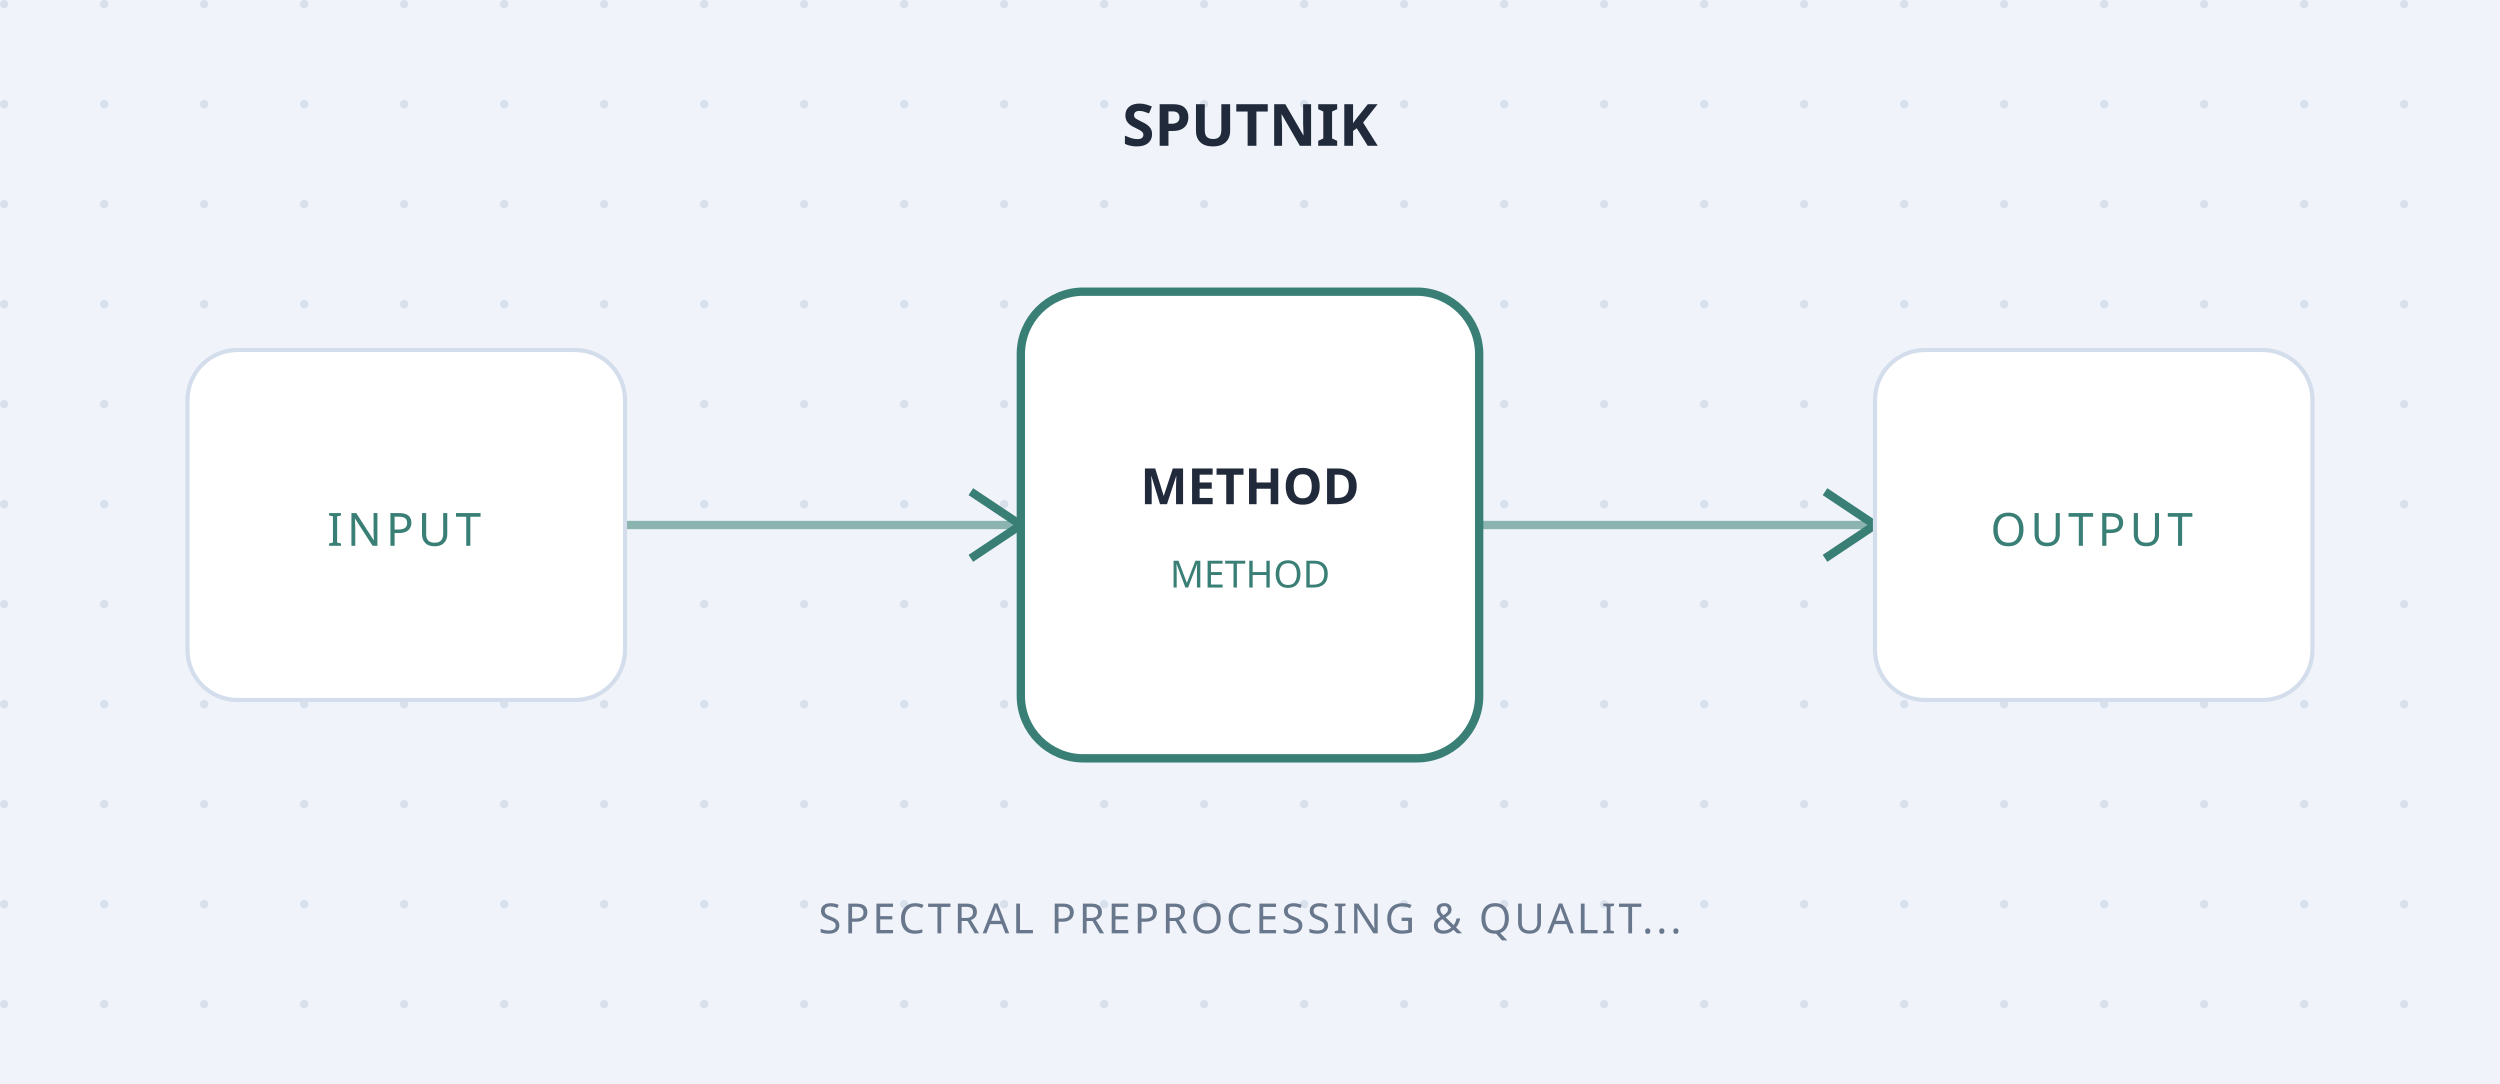
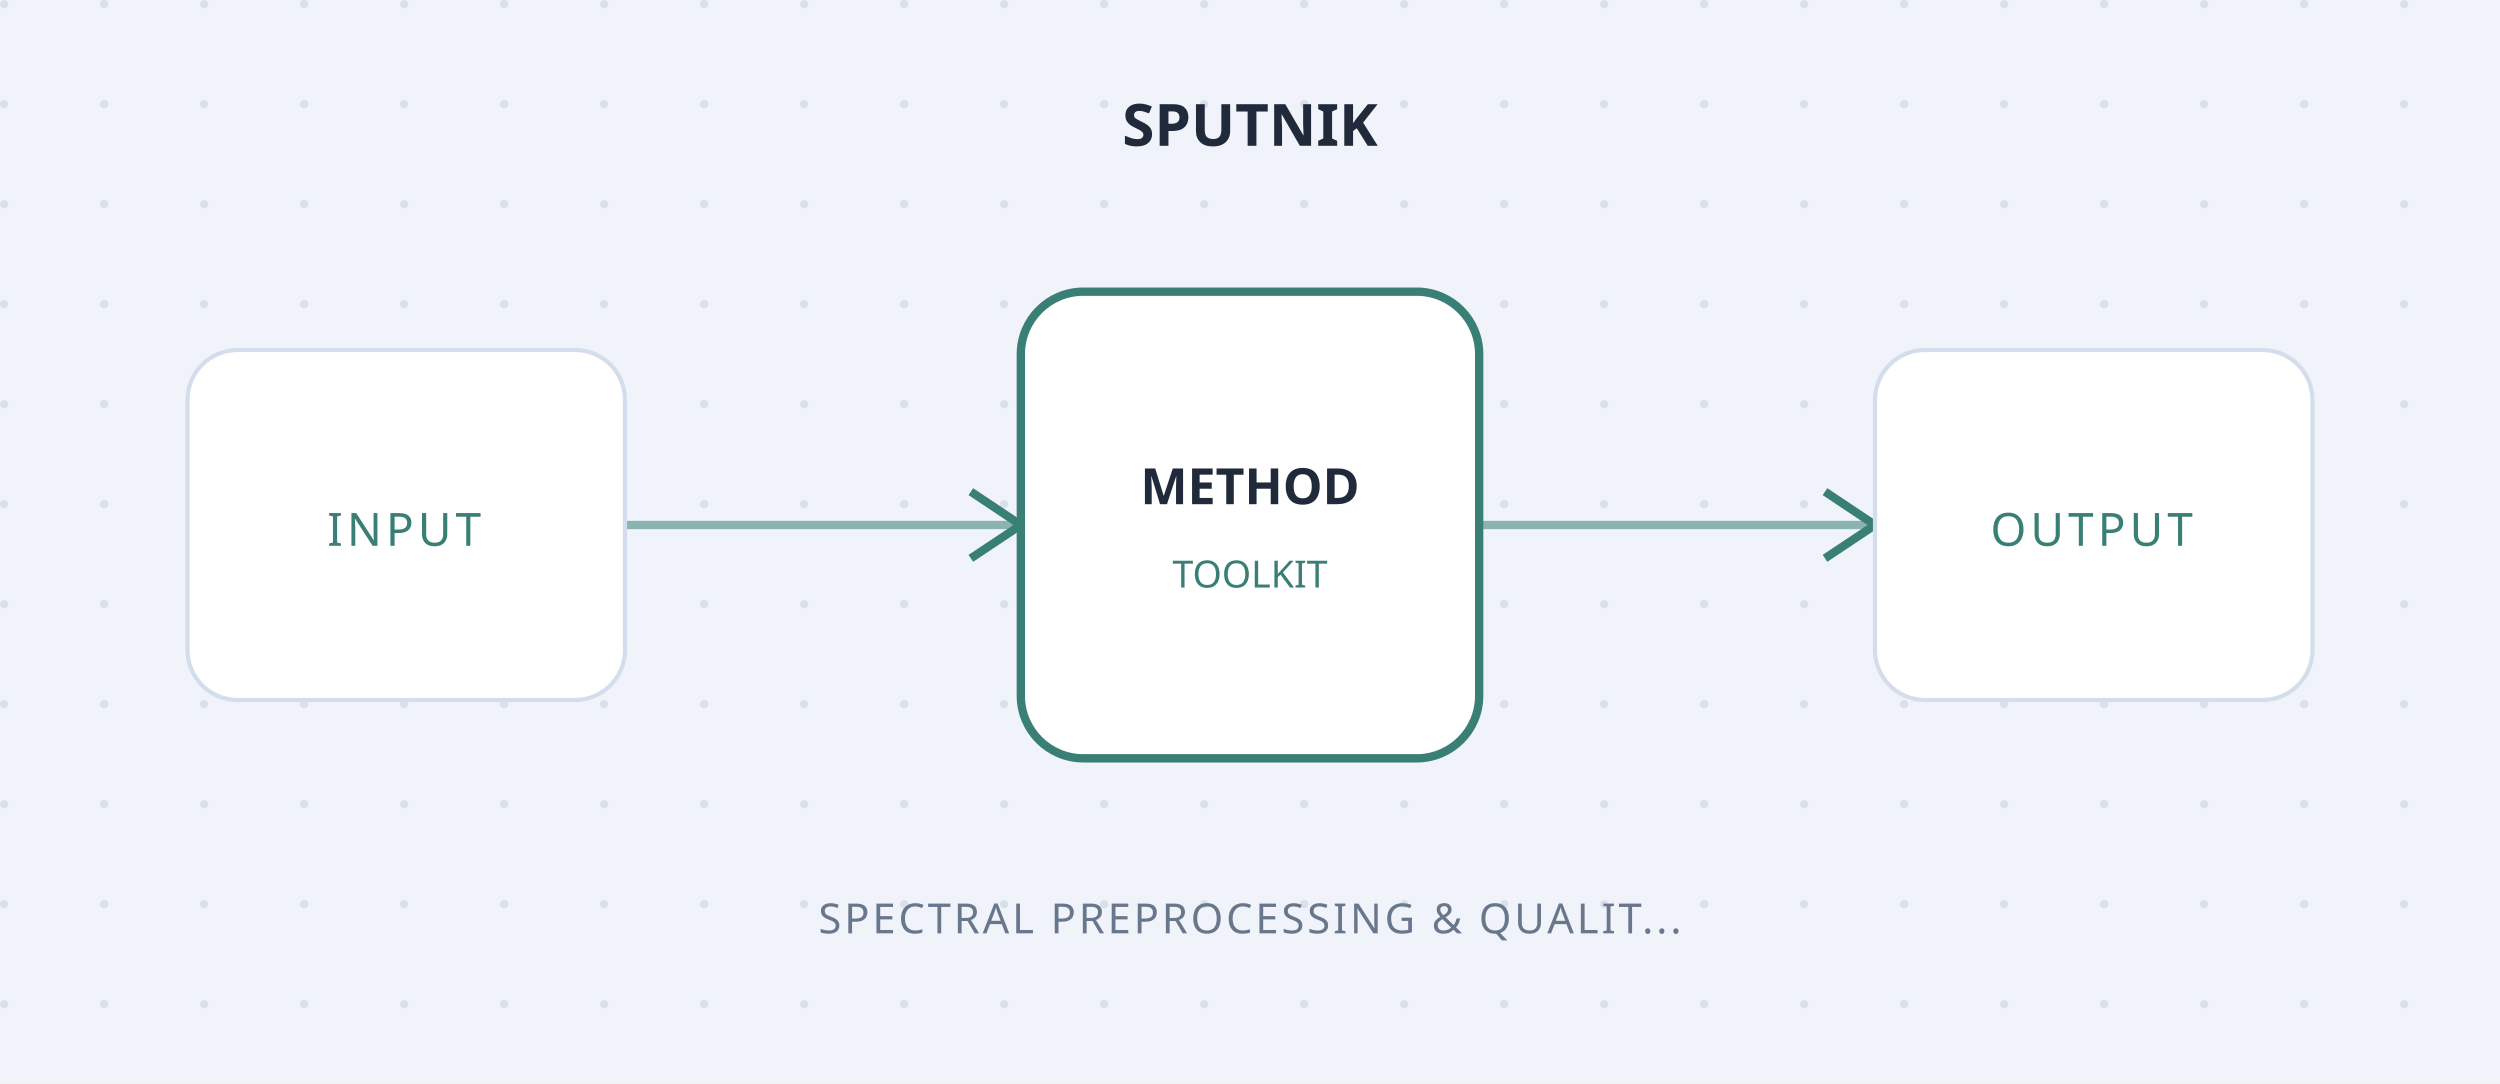
<svg xmlns="http://www.w3.org/2000/svg" width="600" height="260" viewBox="0 0 600 260" role="img" aria-label="Functional schematic for SPUTNIK">
  <defs>
    <pattern id="grid" width="24" height="24" patternUnits="userSpaceOnUse">
      <circle cx="1" cy="1" r="1" fill="#d8e0ec" />
    </pattern>
  </defs>
  <rect width="600" height="260" fill="#f0f4fa" />
  <rect width="600" height="260" fill="url(#grid)" />
  <text x="300" y="35" text-anchor="middle" font-family="sans-serif" font-weight="600" font-size="14" fill="#202a3b">SPUTNIK</text>
  <path d="M150 126H245M355 126H450" stroke="#397f75" stroke-width="2" opacity=".55" />
  <path d="M438 118l12 8-12 8M233 118l12 8-12 8" fill="none" stroke="#397f75" stroke-width="2" />
  <rect x="45" y="84" width="105" height="84" rx="12" fill="white" stroke="#d3ddeb" />
  <text x="97" y="131" text-anchor="middle" font-family="sans-serif" font-size="11" letter-spacing="1" fill="#397f75">INPUT</text>
  <rect x="245" y="70" width="110" height="112" rx="15" fill="white" stroke="#397f75" stroke-width="2" />
  <text x="300" y="121" text-anchor="middle" font-family="sans-serif" font-size="12" font-weight="600" fill="#202a3b">METHOD</text>
-   <text x="300" y="141" text-anchor="middle" font-family="sans-serif" font-size="9" fill="#397f75">METHOD</text>
+   <text x="300" y="141" text-anchor="middle" font-family="sans-serif" font-size="9" fill="#397f75">TOOLKIT</text>
  <rect x="450" y="84" width="105" height="84" rx="12" fill="white" stroke="#d3ddeb" />
  <text x="502" y="131" text-anchor="middle" font-family="sans-serif" font-size="11" letter-spacing="1" fill="#397f75">OUTPUT</text>
  <text x="300" y="224" text-anchor="middle" font-family="sans-serif" font-size="10" letter-spacing=".7" fill="#69778d">SPECTRAL PREPROCESSING &amp; QUALIT...</text>
</svg>
